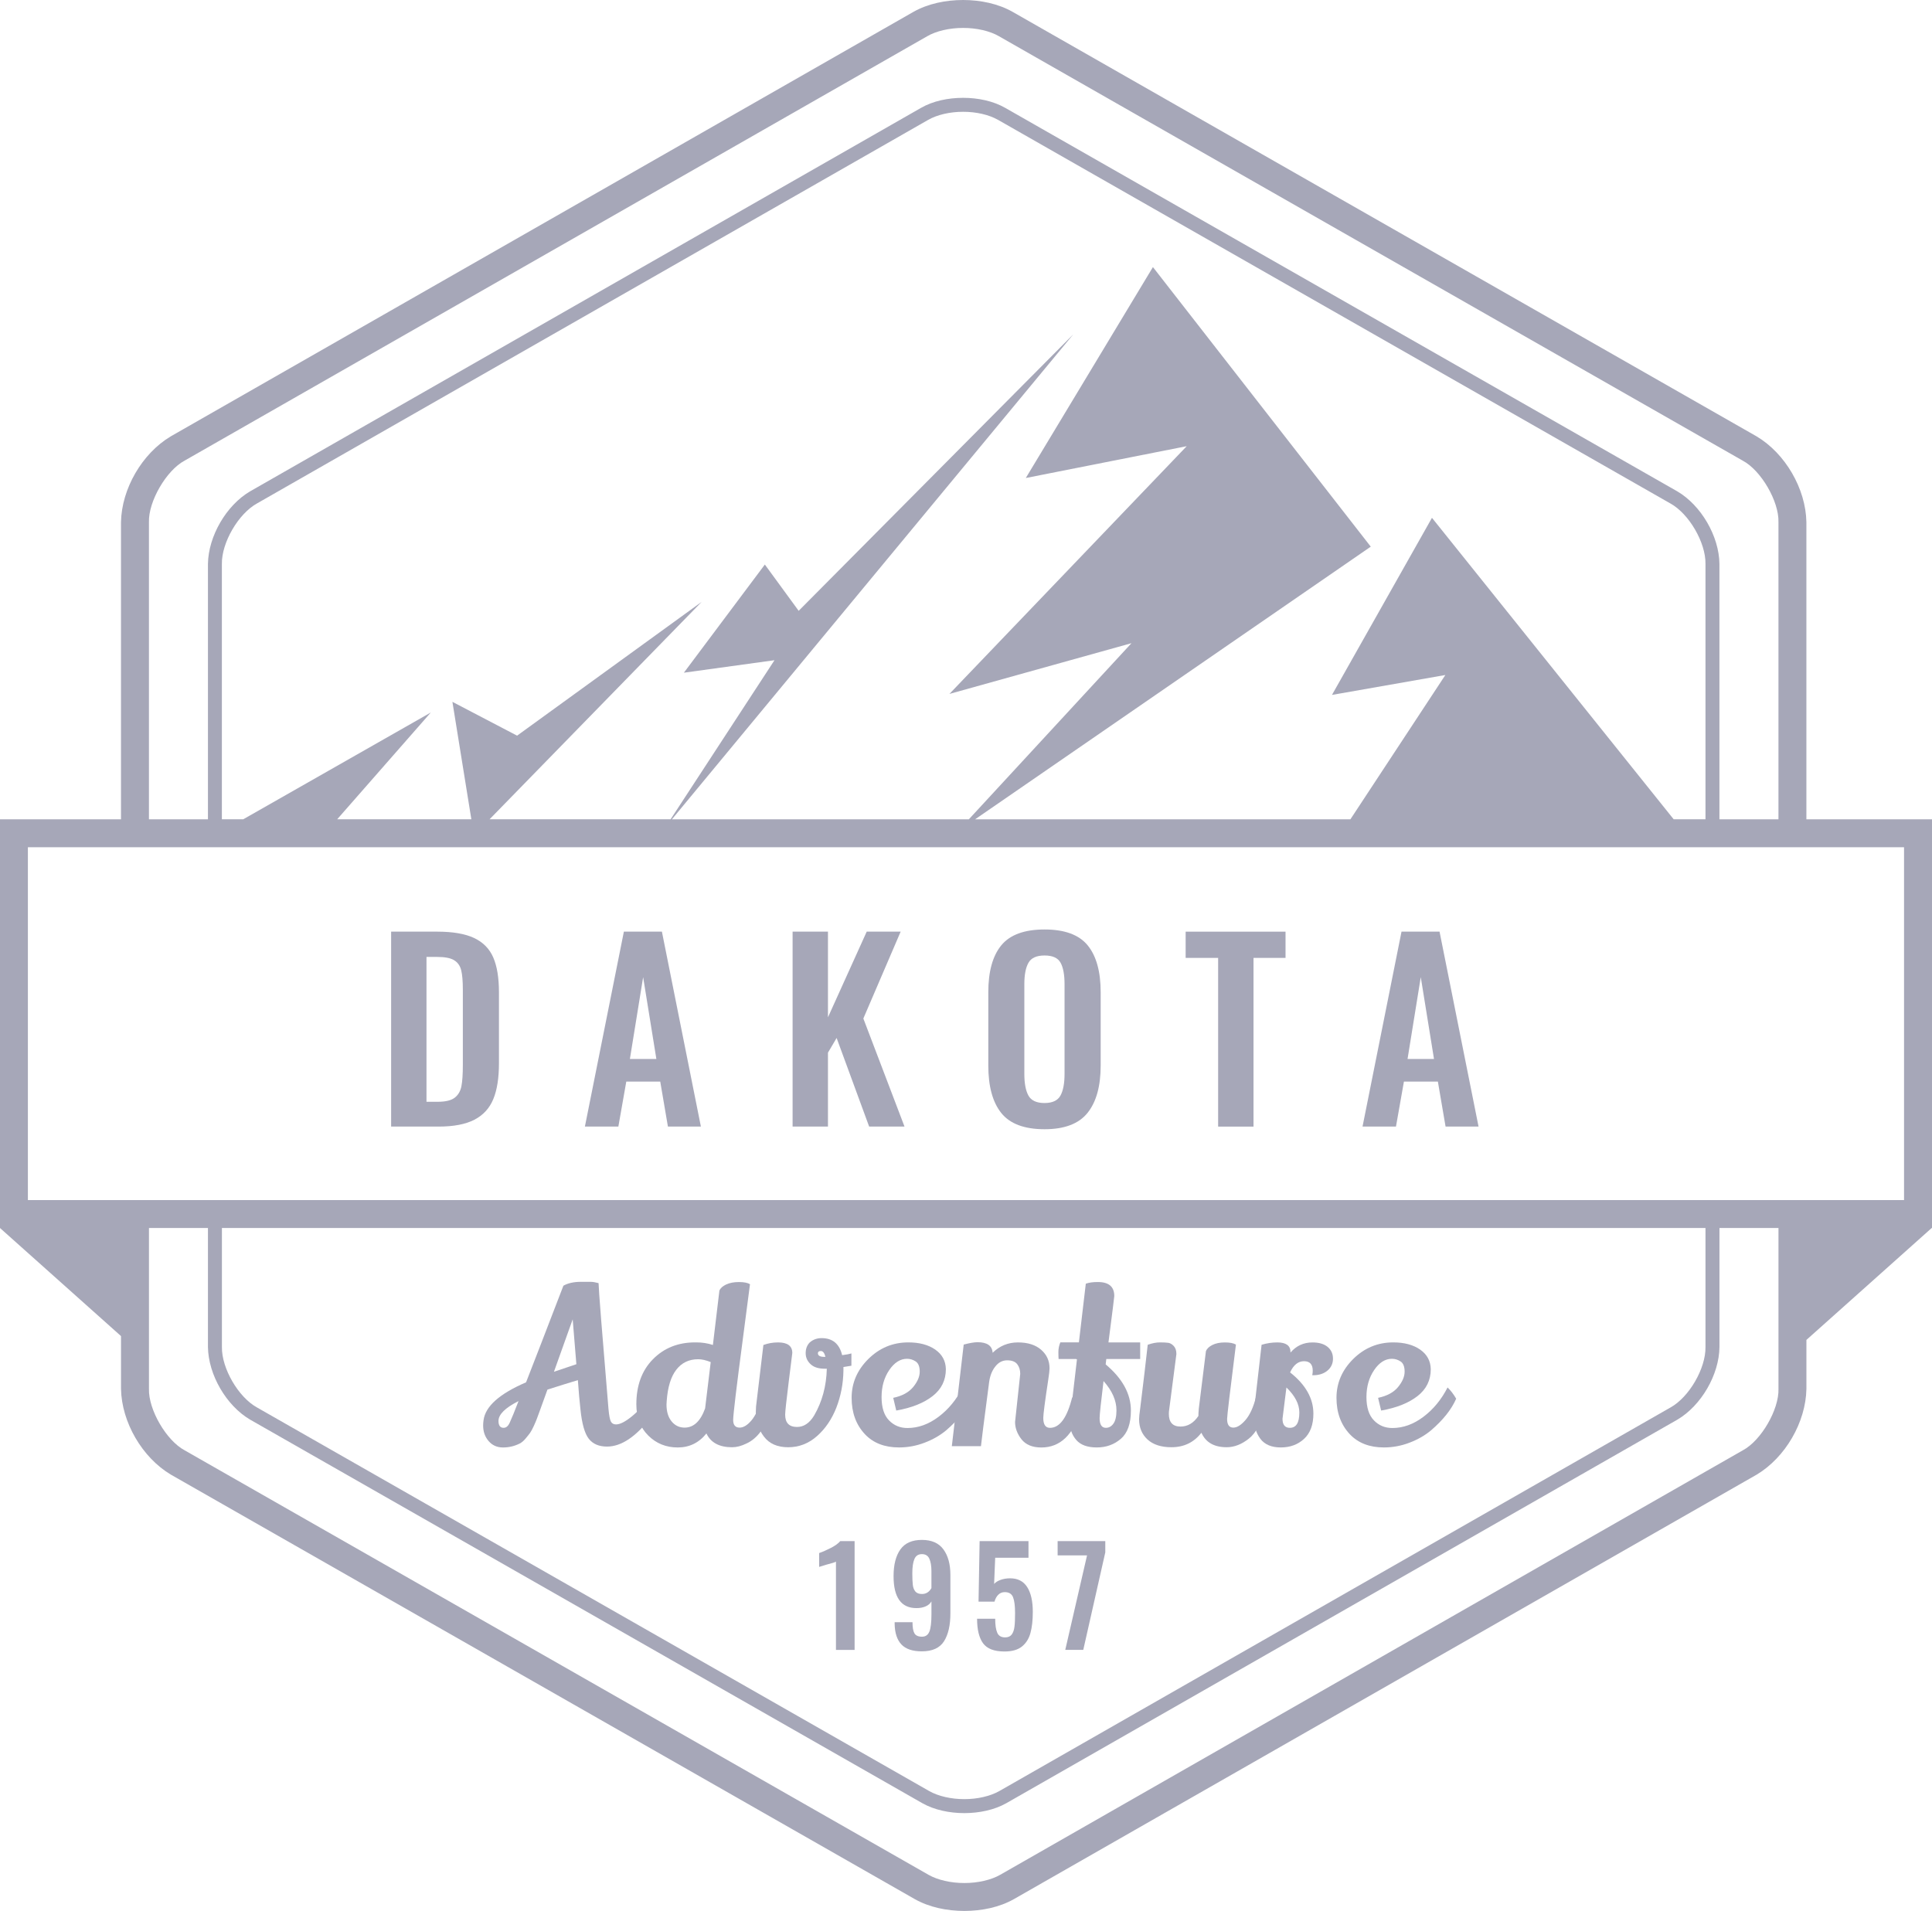
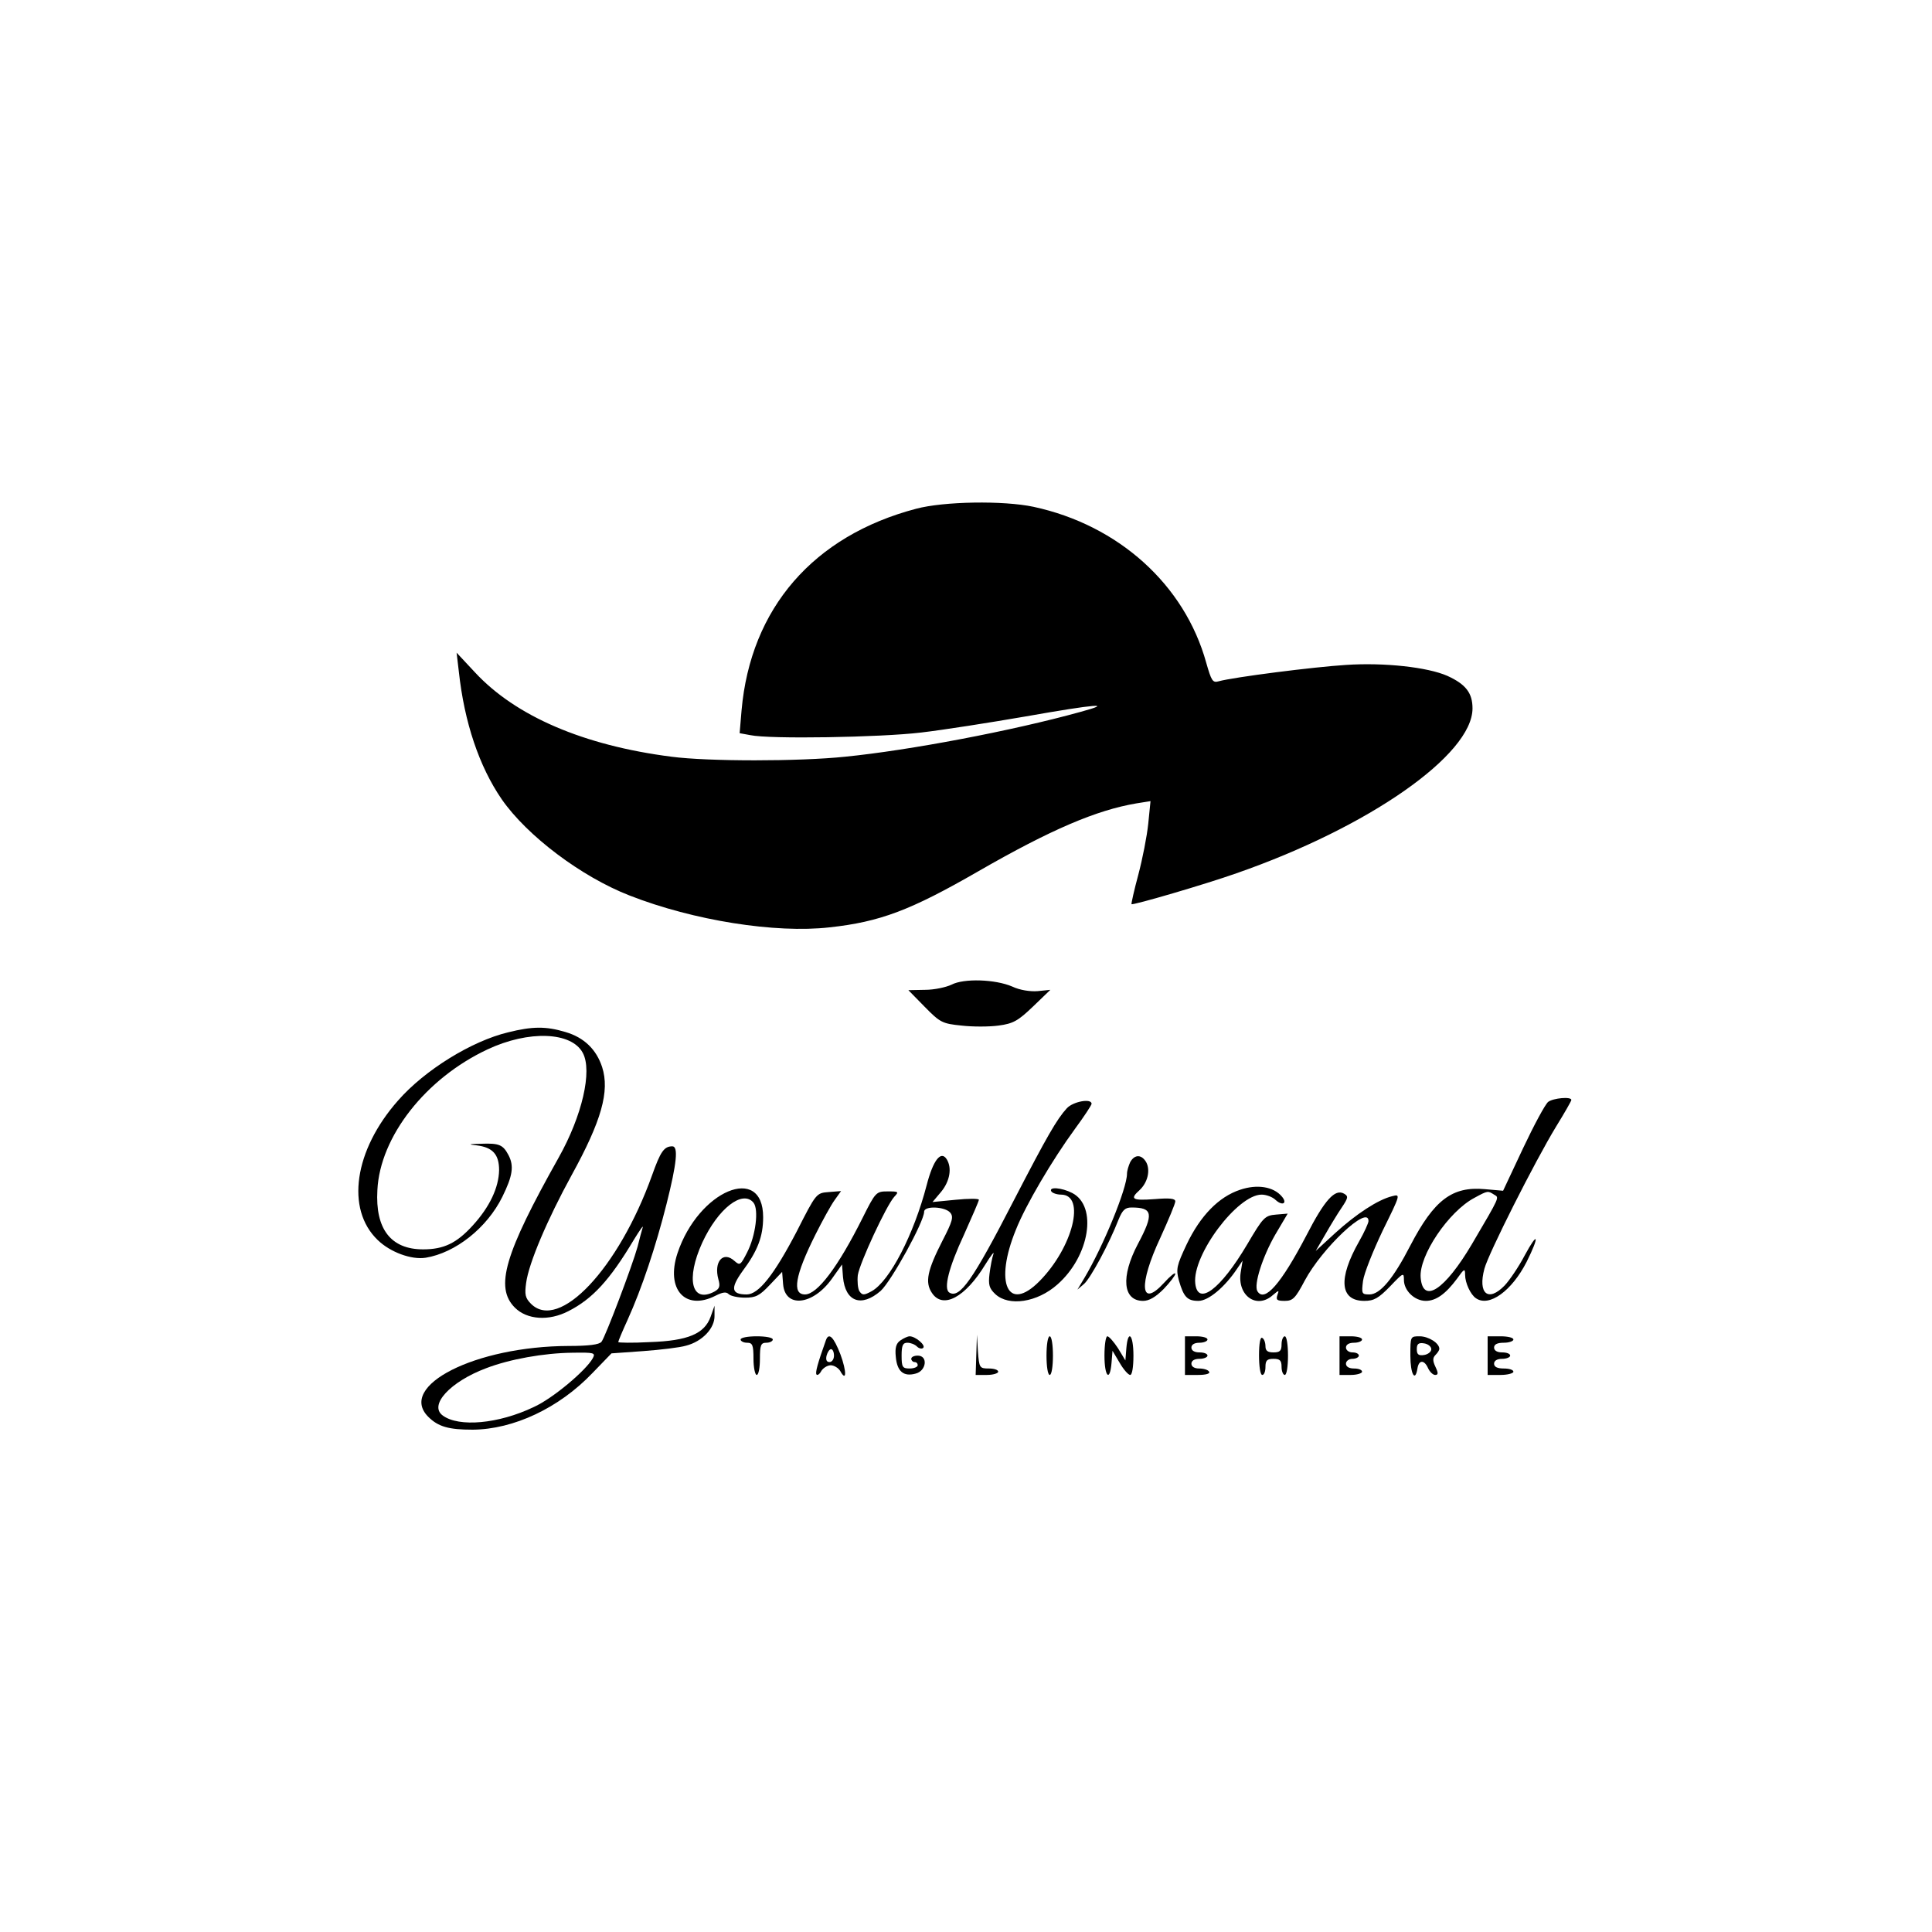
- <svg xmlns="http://www.w3.org/2000/svg" version="1.1" id="Layer_1" x="0px" y="0px" width="91.289px" height="90.301px" viewBox="0 0 91.289 90.301" enable-background="new 0 0 91.289 90.301" xml:space="preserve">
-   <g>
-     <g>
-       <path fill="#A6A7B8" d="M18.481,44.024h2.171c0.744,0,1.328,0.101,1.753,0.302c0.424,0.201,0.726,0.508,0.903,0.921    c0.179,0.413,0.268,0.961,0.268,1.644v3.355c0,0.697-0.089,1.262-0.268,1.693c-0.178,0.433-0.475,0.756-0.893,0.973    c-0.417,0.216-0.981,0.324-1.694,0.324h-2.24V44.024z M20.676,52.064c0.372,0,0.641-0.063,0.808-0.192    c0.167-0.13,0.273-0.31,0.318-0.541c0.046-0.231,0.068-0.573,0.068-1.028v-3.525c0-0.41-0.026-0.721-0.079-0.934    c-0.054-0.212-0.166-0.369-0.336-0.471c-0.171-0.104-0.438-0.154-0.803-0.154h-0.5v6.846H20.676z" />
-       <path fill="#A6A7B8" d="M29.479,44.024h1.797l1.842,9.212H31.56l-0.363-2.127h-1.604l-0.375,2.127h-1.581L29.479,44.024z     M31.014,50.041l-0.625-3.867l-0.626,3.867H31.014z" />
-       <path fill="#A6A7B8" d="M37.451,44.024h1.671v4.049l1.831-4.049h1.604l-1.763,4.105l1.945,5.106h-1.671l-1.537-4.186l-0.409,0.694    v3.491h-1.671V44.024z" />
-       <path fill="#A6A7B8" d="M47.311,52.594c-0.409-0.512-0.613-1.26-0.613-2.246v-3.457c0-0.979,0.204-1.718,0.613-2.219    c0.41-0.5,1.092-0.75,2.047-0.75c0.947,0,1.627,0.25,2.036,0.75c0.409,0.501,0.614,1.24,0.614,2.219v3.457    c0,0.979-0.207,1.725-0.62,2.24s-1.089,0.773-2.03,0.773C48.402,53.361,47.721,53.105,47.311,52.594z M50.108,51.77    c0.129-0.234,0.193-0.576,0.193-1.023v-4.242c0-0.447-0.063-0.785-0.188-1.012c-0.125-0.228-0.378-0.342-0.757-0.342    s-0.633,0.115-0.762,0.348c-0.129,0.23-0.193,0.566-0.193,1.006v4.242c0,0.447,0.064,0.789,0.193,1.023s0.383,0.353,0.762,0.353    C49.729,52.122,49.979,52.004,50.108,51.77z" />
-       <path fill="#A6A7B8" d="M57.558,45.265h-1.535v-1.24h4.72v1.24h-1.513v7.972h-1.672V45.265z" />
-       <path fill="#A6A7B8" d="M66.223,44.024h1.797l1.843,9.212h-1.558l-0.364-2.127h-1.604l-0.376,2.127h-1.58L66.223,44.024z     M67.758,50.041l-0.625-3.867l-0.625,3.867H67.758z" />
-     </g>
-     <g>
-       <g>
-         <path fill="#A6A7B8" d="M28.681,68.357c-0.382,0-0.669-0.124-0.862-0.371c-0.193-0.249-0.324-0.713-0.393-1.393     c-0.04-0.353-0.08-0.811-0.121-1.375c-0.477,0.143-0.955,0.292-1.438,0.448l-0.346,0.958c-0.068,0.184-0.117,0.314-0.144,0.393     c-0.027,0.078-0.077,0.195-0.147,0.352c-0.071,0.156-0.133,0.27-0.184,0.342c-0.051,0.07-0.123,0.161-0.215,0.27     c-0.091,0.109-0.185,0.188-0.279,0.234c-0.244,0.123-0.506,0.184-0.785,0.184s-0.505-0.1-0.678-0.301     c-0.174-0.2-0.26-0.446-0.26-0.738c0-0.082,0.006-0.167,0.02-0.256c0.089-0.652,0.758-1.246,2.008-1.783     c0.354-0.903,0.941-2.426,1.764-4.566c0.218-0.122,0.492-0.183,0.826-0.183c0.074,0,0.146,0,0.214,0c0.067,0,0.151,0,0.249,0     c0.099,0,0.223,0.021,0.373,0.061c0.006,0.319,0.162,2.3,0.468,5.942c0.028,0.307,0.065,0.504,0.112,0.596     c0.048,0.092,0.129,0.139,0.245,0.139c0.19,0,0.443-0.13,0.759-0.389c0.316-0.258,0.6-0.58,0.852-0.968l0.285,0.693l-0.244,0.326     C30.046,67.896,29.354,68.357,28.681,68.357z M23.554,67.145c0,0.218,0.081,0.326,0.244,0.326c0.123,0,0.221-0.088,0.296-0.265     c0.088-0.19,0.224-0.522,0.407-0.999C23.87,66.527,23.554,66.839,23.554,67.145z M27.06,62.344l-0.886,2.478     c0.475-0.163,0.827-0.282,1.06-0.357L27.06,62.344z" />
-         <path fill="#A6A7B8" d="M34.311,60.698c0.167-0.078,0.367-0.116,0.602-0.116s0.41,0.033,0.525,0.102     c-0.068,0.529-0.177,1.362-0.326,2.496c-0.313,2.371-0.469,3.678-0.469,3.919s0.102,0.362,0.306,0.362     c0.177,0,0.36-0.11,0.55-0.331c0.19-0.222,0.363-0.583,0.521-1.086c0.19,0.184,0.322,0.384,0.396,0.602     c-0.244,0.808-0.628,1.331-1.151,1.569c-0.238,0.115-0.461,0.174-0.672,0.174c-0.605,0-1.01-0.218-1.214-0.652     c-0.354,0.441-0.805,0.662-1.354,0.662c-0.551,0-1.015-0.187-1.392-0.561c-0.377-0.373-0.565-0.866-0.565-1.478     c0-0.89,0.262-1.601,0.784-2.13c0.523-0.531,1.187-0.796,1.987-0.796c0.021,0,0.041,0,0.063,0c0.277,0,0.539,0.041,0.783,0.122     l0.307-2.567C34.037,60.873,34.145,60.777,34.311,60.698z M32.99,64.23c-0.434,0-0.778,0.164-1.033,0.494     c-0.256,0.328-0.407,0.82-0.454,1.473c-0.007,0.061-0.01,0.119-0.01,0.173c0,0.333,0.079,0.599,0.239,0.795     c0.16,0.197,0.365,0.296,0.616,0.296c0.429,0,0.751-0.303,0.969-0.907l0.265-2.19C33.357,64.274,33.161,64.23,32.99,64.23z" />
-         <path fill="#A6A7B8" d="M39.52,66.514c-0.215,0.549-0.521,1-0.918,1.35c-0.396,0.35-0.852,0.525-1.36,0.525     c-0.51,0-0.892-0.168-1.146-0.505s-0.383-0.722-0.383-1.157c0-0.088,0.004-0.176,0.011-0.265l0.347-2.905     c0.218-0.081,0.448-0.122,0.693-0.122c0.448,0,0.673,0.167,0.673,0.5c0,0.014-0.057,0.467-0.169,1.36s-0.168,1.412-0.168,1.555     c0,0.387,0.187,0.58,0.561,0.58c0.319,0,0.588-0.18,0.806-0.539c0.38-0.652,0.58-1.391,0.601-2.213h-0.091     c-0.286,0-0.504-0.064-0.652-0.193c-0.171-0.148-0.256-0.33-0.256-0.54s0.064-0.38,0.194-0.51     c0.156-0.136,0.343-0.203,0.56-0.203c0.517,0,0.84,0.269,0.969,0.805c0.204-0.026,0.351-0.054,0.438-0.081v0.58l-0.377,0.062     v0.173C39.844,65.382,39.732,65.963,39.52,66.514z M38.647,63.944c0,0.116,0.099,0.173,0.296,0.173c0.021,0,0.041,0,0.061,0     c-0.047-0.183-0.119-0.275-0.214-0.275S38.647,63.877,38.647,63.944z" />
-         <path fill="#A6A7B8" d="M43.147,65.545c0.207-0.252,0.311-0.494,0.311-0.729s-0.063-0.395-0.188-0.48     c-0.125-0.084-0.264-0.127-0.412-0.127c-0.32,0-0.6,0.179-0.842,0.535c-0.241,0.357-0.361,0.781-0.361,1.274     s0.117,0.859,0.352,1.101s0.525,0.361,0.871,0.361c0.511,0,0.999-0.176,1.469-0.529c0.469-0.354,0.849-0.815,1.141-1.387     c0.149,0.143,0.285,0.32,0.408,0.531c-0.225,0.51-0.622,1.008-1.193,1.498c-0.285,0.237-0.623,0.432-1.014,0.58     c-0.391,0.15-0.793,0.225-1.207,0.225c-0.68,0-1.217-0.207-1.61-0.622c-0.422-0.448-0.632-1.022-0.632-1.722     c0-0.7,0.262-1.312,0.789-1.835c0.527-0.522,1.156-0.785,1.891-0.785c0.523,0,0.948,0.114,1.274,0.341     c0.325,0.229,0.492,0.536,0.499,0.924c0,0.523-0.209,0.947-0.627,1.273c-0.417,0.326-0.99,0.555-1.717,0.683l-0.143-0.601     C42.626,65.966,42.939,65.796,43.147,65.545z" />
-         <path fill="#A6A7B8" d="M47.963,67.195l0.244-2.273c0-0.184-0.047-0.336-0.142-0.458c-0.096-0.122-0.253-0.183-0.475-0.183     c-0.221,0-0.407,0.096-0.56,0.291c-0.154,0.192-0.25,0.436-0.291,0.728c-0.244,1.862-0.374,2.874-0.388,3.038h-1.376l0.561-4.801     c0.286-0.075,0.503-0.112,0.652-0.112c0.455,0,0.693,0.166,0.715,0.499c0.332-0.325,0.73-0.489,1.196-0.489     s0.831,0.116,1.096,0.347c0.265,0.231,0.397,0.523,0.397,0.877c0,0.096-0.021,0.275-0.061,0.539     c-0.157,1.033-0.235,1.635-0.235,1.805c0,0.313,0.106,0.469,0.316,0.469c0.462,0,0.812-0.481,1.05-1.447     c0.23,0.244,0.37,0.438,0.418,0.582c-0.36,1.195-0.985,1.793-1.876,1.793c-0.421,0-0.733-0.129-0.938-0.387     C48.065,67.753,47.963,67.48,47.963,67.195z" />
-         <path fill="#A6A7B8" d="M52.651,61.244c0,0.041-0.091,0.771-0.275,2.19h1.499v0.785h-1.601l-0.03,0.255     c0.794,0.666,1.192,1.393,1.192,2.181c0,0.618-0.158,1.063-0.474,1.335c-0.316,0.272-0.695,0.408-1.137,0.408     c-0.442,0-0.765-0.117-0.969-0.352c-0.203-0.234-0.305-0.518-0.305-0.852c0-0.074,0.006-0.156,0.02-0.244l0.316-2.711     l-0.041-0.021h-0.826c-0.006-0.067-0.01-0.179-0.01-0.331s0.03-0.304,0.092-0.454h0.877l0.326-2.772     c0.143-0.054,0.332-0.08,0.57-0.08C52.393,60.582,52.651,60.802,52.651,61.244z M52.754,66.646c0-0.468-0.205-0.931-0.611-1.386     c-0.123,1.012-0.185,1.597-0.185,1.753c0,0.306,0.099,0.458,0.296,0.458c0.143,0,0.262-0.066,0.356-0.198     C52.706,67.141,52.754,66.931,52.754,66.646z" />
-         <path fill="#A6A7B8" d="M58.399,63.537c-0.278,2.201-0.417,3.373-0.417,3.516c0,0.272,0.098,0.408,0.295,0.408     c0.176,0,0.368-0.121,0.576-0.362c0.207-0.241,0.371-0.603,0.494-1.085c0.225,0.244,0.36,0.436,0.408,0.57     c-0.156,0.66-0.405,1.125-0.744,1.396c-0.34,0.271-0.689,0.408-1.05,0.408c-0.592,0-0.989-0.229-1.193-0.684     c-0.353,0.455-0.825,0.684-1.417,0.684c-0.488,0-0.865-0.123-1.131-0.367c-0.265-0.245-0.397-0.564-0.397-0.959     c0-0.094,0.017-0.261,0.051-0.498c0.156-1.265,0.275-2.27,0.357-3.018c0.21-0.074,0.403-0.112,0.581-0.112     c0.176,0,0.309,0.007,0.396,0.021c0.089,0.014,0.174,0.064,0.256,0.153c0.081,0.089,0.122,0.214,0.122,0.377l-0.337,2.599     c-0.013,0.082-0.02,0.156-0.02,0.225c0,0.4,0.184,0.602,0.551,0.602c0.338,0,0.621-0.166,0.845-0.5     c0-0.074,0.007-0.193,0.021-0.356l0.336-2.712c0.048-0.115,0.15-0.211,0.307-0.289c0.155-0.078,0.352-0.118,0.586-0.118     S58.284,63.469,58.399,63.537z" />
-         <path fill="#A6A7B8" d="M62.028,64.77c0-0.298-0.138-0.447-0.413-0.447s-0.494,0.176-0.657,0.529     c0.733,0.578,1.101,1.227,1.101,1.946c0,0.524-0.146,0.921-0.438,1.192c-0.293,0.272-0.66,0.408-1.102,0.408     s-0.764-0.138-0.968-0.412c-0.204-0.275-0.306-0.624-0.306-1.045c0-0.129,0.003-0.225,0.01-0.286l0.356-3.108     c0.245-0.074,0.493-0.112,0.744-0.112c0.414,0,0.622,0.153,0.622,0.459v0.021c0.271-0.319,0.618-0.479,1.039-0.479     c0.307,0,0.543,0.07,0.714,0.209c0.169,0.14,0.255,0.325,0.255,0.556s-0.087,0.42-0.26,0.565c-0.174,0.146-0.399,0.22-0.678,0.22     c-0.015,0-0.027,0-0.041,0C62.021,64.909,62.028,64.838,62.028,64.77z M60.785,65.564c-0.123,0.979-0.185,1.473-0.185,1.479     c0,0.285,0.116,0.428,0.347,0.428c0.299,0,0.448-0.24,0.448-0.723C61.396,66.354,61.192,65.959,60.785,65.564z" />
-         <path fill="#A6A7B8" d="M66.059,65.545c0.207-0.252,0.311-0.494,0.311-0.729s-0.063-0.395-0.188-0.48     c-0.127-0.084-0.264-0.127-0.414-0.127c-0.318,0-0.599,0.179-0.84,0.535c-0.241,0.357-0.362,0.781-0.362,1.274     s0.118,0.859,0.353,1.101s0.523,0.361,0.871,0.361c0.509,0,0.998-0.176,1.467-0.529s0.85-0.815,1.142-1.387     c0.149,0.143,0.286,0.32,0.407,0.531c-0.223,0.51-0.62,1.008-1.191,1.498c-0.285,0.237-0.623,0.432-1.014,0.58     c-0.392,0.15-0.794,0.225-1.209,0.225c-0.68,0-1.215-0.207-1.609-0.622c-0.422-0.448-0.633-1.022-0.633-1.722     c0-0.7,0.264-1.312,0.79-1.835c0.527-0.522,1.157-0.785,1.891-0.785c0.523,0,0.948,0.114,1.274,0.341     c0.326,0.229,0.492,0.536,0.5,0.924c0,0.523-0.209,0.947-0.627,1.273s-0.991,0.555-1.718,0.683l-0.144-0.601     C65.537,65.966,65.852,65.796,66.059,65.545z" />
-       </g>
-     </g>
-     <g>
-       <path fill="#A6A7B8" d="M39.5,73.795c-0.043,0.029-0.197,0.078-0.465,0.146c-0.215,0.063-0.325,0.098-0.329,0.102v-0.654    c0.169-0.059,0.354-0.141,0.556-0.244c0.2-0.104,0.348-0.21,0.441-0.32h0.678v5.14H39.5V73.795z" />
-       <path fill="#A6A7B8" d="M42.592,77.707c-0.205-0.218-0.312-0.542-0.319-0.975v-0.076h0.844c0,0.246,0.03,0.422,0.092,0.527    s0.181,0.158,0.358,0.158c0.165,0,0.28-0.079,0.346-0.238c0.065-0.158,0.099-0.432,0.099-0.821v-0.608    c-0.06,0.102-0.15,0.18-0.273,0.234c-0.122,0.055-0.269,0.082-0.438,0.082c-0.719,0-1.079-0.503-1.079-1.51    c0-0.537,0.106-0.957,0.32-1.26c0.215-0.303,0.554-0.453,1.019-0.453c0.458,0,0.796,0.148,1.016,0.447s0.33,0.701,0.33,1.209v1.82    c0,0.559-0.101,0.996-0.301,1.314c-0.202,0.316-0.549,0.476-1.045,0.476C43.12,78.034,42.798,77.925,42.592,77.707z     M44.011,75.045v-0.799c0-0.25-0.033-0.446-0.099-0.59c-0.065-0.145-0.183-0.217-0.353-0.217c-0.169,0-0.286,0.078-0.352,0.232    s-0.099,0.379-0.099,0.676c0,0.232,0.008,0.412,0.023,0.543c0.014,0.128,0.054,0.232,0.119,0.313    c0.065,0.079,0.17,0.12,0.314,0.12C43.757,75.324,43.904,75.231,44.011,75.045z" />
-       <path fill="#A6A7B8" d="M46.449,77.65c-0.188-0.261-0.281-0.646-0.281-1.158h0.856c0,0.291,0.032,0.512,0.096,0.66    c0.063,0.147,0.188,0.222,0.374,0.222c0.139,0,0.243-0.046,0.311-0.136c0.068-0.092,0.111-0.215,0.13-0.369    c0.02-0.154,0.028-0.369,0.028-0.644c0-0.339-0.031-0.588-0.095-0.749c-0.063-0.16-0.194-0.241-0.394-0.241    c-0.119,0-0.219,0.04-0.301,0.121c-0.083,0.079-0.143,0.19-0.182,0.329h-0.754l0.051-2.861h2.309v0.787h-1.573l-0.051,1.237    c0.071-0.081,0.175-0.146,0.311-0.194c0.136-0.048,0.284-0.072,0.444-0.072c0.363,0,0.634,0.139,0.809,0.416    c0.176,0.276,0.264,0.667,0.264,1.17c0,0.394-0.037,0.727-0.111,0.997c-0.073,0.271-0.208,0.483-0.402,0.64    c-0.195,0.157-0.47,0.235-0.825,0.235C46.975,78.04,46.639,77.91,46.449,77.65z" />
-       <path fill="#A6A7B8" d="M51.364,73.498h-1.39v-0.674h2.252v0.533l-1.04,4.606h-0.851L51.364,73.498z" />
-     </g>
-     <g>
-       <path fill="#A6A7B8" d="M85.354,38.716V24.673c-0.028-1.579-0.996-3.244-2.353-4.053L47.852,0.563l0,0    C47.16,0.172,46.332,0.002,45.507,0c-0.829,0.002-1.659,0.172-2.351,0.563L8.07,20.619c-1.357,0.81-2.322,2.475-2.353,4.054    v14.043H0v19.313l5.718,5.107v2.494c0.03,1.578,0.998,3.242,2.353,4.051L43.222,89.74c0.69,0.39,1.519,0.558,2.346,0.561    c0.828-0.003,1.655-0.171,2.347-0.563l35.09-20.055c1.355-0.811,2.321-2.475,2.35-4.053v-2.313l5.92-5.289h0.016V38.716H85.354z     M7.038,24.673c-0.029-0.98,0.822-2.448,1.687-2.907L43.813,1.712c0.418-0.245,1.056-0.394,1.694-0.392    c0.636-0.002,1.271,0.145,1.689,0.389l35.15,20.059c0.866,0.459,1.718,1.925,1.688,2.905v14.043h-2.789V26.648    c-0.014-1.306-0.865-2.771-1.992-3.43L47.496,5.096c-0.57-0.324-1.279-0.473-1.986-0.473c-0.713,0-1.423,0.148-1.992,0.475    l-31.7,18.12c-1.126,0.659-1.975,2.125-1.992,3.431v12.067H7.038V24.673z M79.084,38.716L67.662,24.469l-4.725,8.369l5.358-0.941    l-4.487,6.819H46.075L64.77,25.832L54.477,12.621l-6.007,9.967l7.604-1.504L44.861,32.791l8.603-2.398l-7.685,8.323H31.748    l18.969-22.921L37.738,28.864l-1.598-2.187l-3.826,5.111l4.281-0.59l-4.908,7.517h-8.555l10.022-10.274l-8.721,6.322l-3.056-1.598    l0.895,5.55h-6.34l4.424-5.046l-8.863,5.046h-1.009V26.648c-0.015-1.007,0.778-2.371,1.659-2.858L43.846,5.671    c0.434-0.251,1.048-0.39,1.664-0.388c0.612-0.002,1.225,0.137,1.657,0.387l0.166-0.287L47.169,5.67l31.759,18.121    c0.881,0.486,1.674,1.851,1.658,2.857v12.067H79.084z M1.318,40.035h88.65v16.674H1.318V40.035z M10.485,58.029h70.101v5.625    c0.016,1.008-0.775,2.372-1.658,2.858l-31.703,18.12c-0.434,0.248-1.048,0.386-1.66,0.385c-0.614,0.001-1.228-0.136-1.661-0.383    L12.146,66.51c-0.882-0.484-1.675-1.848-1.66-2.855V58.029z M82.348,68.535L47.26,88.592c-0.42,0.242-1.055,0.391-1.692,0.389    c-0.637,0.002-1.272-0.146-1.692-0.387L8.727,68.535c-0.866-0.459-1.718-1.926-1.688-2.904v-7.602h2.787v5.625    c0.018,1.307,0.866,2.77,1.993,3.43l31.76,18.123c0.568,0.322,1.278,0.469,1.986,0.471c0.707-0.002,1.419-0.149,1.988-0.471    l31.702-18.121c1.128-0.662,1.978-2.125,1.991-3.432v-5.625h2.789v7.602C84.064,66.609,83.213,68.077,82.348,68.535z" />
-     </g>
+ <svg xmlns="http://www.w3.org/2000/svg" version="1.0" width="600pt" height="600pt" viewBox="0 0 600 600" preserveAspectRatio="xMidYMid meet">
+   <g transform="translate(0,600) scale(0.1,-0.1)" fill="#000000" stroke="none">
+     <path d="M2845 4420 c-319 -84 -514 -309 -542 -626 l-6 -71 33 -6 c60 -13 404 -7 530 8 69 8 215 31 325 50 221 39 277 43 170 14 -213 -59 -530 -119 -730 -139 -143 -15 -426 -15 -540 0 -273 35 -484 126 -610 262 l-57 61 7 -59 c17 -157 63 -294 133 -396 79 -114 248 -241 397 -299 199 -78 454 -118 621 -99 157 17 252 53 462 174 226 130 367 190 491 211 l44 7 -7 -70 c-4 -39 -18 -110 -31 -159 -13 -48 -22 -89 -21 -91 4 -4 230 62 326 96 411 143 733 368 733 512 0 48 -21 75 -78 101 -61 27 -196 42 -315 34 -98 -6 -350 -38 -396 -51 -18 -5 -22 2 -38 58 -67 242 -272 427 -536 484 -94 20 -279 17 -365 -6z" />
+     <path d="M2955 2942 c-17 -8 -53 -16 -82 -16 l-52 -1 51 -52 c48 -49 55 -52 114 -58 34 -4 86 -4 115 0 46 6 61 15 107 59 l54 52 -39 -4 c-23 -2 -56 3 -79 14 -53 23 -151 26 -189 6z" />
+     <path d="M1578 2794 c-113 -27 -259 -117 -342 -212 -136 -154 -163 -337 -63 -433 39 -38 105 -62 149 -55 92 15 190 92 238 189 32 65 37 96 19 130 -17 32 -29 37 -84 35 -40 -1 -43 -2 -15 -5 50 -6 70 -28 70 -77 -1 -54 -29 -114 -82 -172 -50 -55 -90 -74 -154 -74 -100 0 -149 63 -142 184 8 166 150 347 342 437 128 60 261 55 296 -11 30 -56 -2 -195 -75 -325 -168 -299 -199 -403 -136 -466 38 -38 106 -42 166 -11 75 38 129 97 203 221 19 31 31 48 28 39 -3 -9 -10 -36 -16 -60 -16 -58 -100 -280 -112 -295 -7 -9 -41 -13 -102 -13 -290 -1 -532 -124 -436 -220 31 -31 64 -40 138 -40 127 1 268 67 372 176 l59 61 98 7 c54 4 114 11 134 17 50 13 89 54 88 93 l0 31 -12 -34 c-19 -53 -70 -75 -189 -79 -54 -3 -98 -2 -98 0 0 3 13 34 29 69 44 97 88 229 121 360 32 127 37 179 18 179 -26 0 -37 -17 -63 -90 -104 -290 -289 -486 -376 -399 -18 18 -20 29 -15 65 8 61 66 197 141 334 93 169 119 261 95 336 -18 55 -56 92 -114 109 -60 18 -102 18 -178 -1z m263 -1012 c-21 -38 -124 -125 -184 -152 -109 -52 -232 -63 -282 -26 -44 32 23 105 135 147 73 28 179 47 268 48 67 1 72 0 63 -17z" />
+     <path d="M4808 2578 c-9 -7 -44 -72 -78 -144 l-62 -132 -57 5 c-101 9 -157 -33 -231 -175 -53 -103 -94 -152 -127 -152 -24 0 -25 2 -20 42 3 23 31 93 61 156 56 114 56 114 29 107 -44 -11 -111 -55 -176 -114 l-61 -56 29 50 c16 28 39 66 52 85 20 30 21 35 7 43 -28 16 -60 -19 -117 -130 -79 -151 -130 -209 -152 -173 -12 20 16 107 55 175 l39 66 -36 -3 c-35 -3 -40 -8 -90 -93 -83 -140 -153 -192 -161 -121 -10 88 131 276 206 276 14 0 34 -7 44 -17 21 -19 37 -10 19 11 -26 31 -77 39 -130 21 -66 -22 -123 -80 -166 -170 -31 -66 -33 -76 -24 -111 15 -52 26 -64 61 -64 31 0 82 43 120 100 l17 25 -6 -37 c-11 -72 50 -115 100 -70 19 16 20 16 14 0 -5 -15 -1 -18 23 -18 25 0 33 8 62 63 54 101 198 237 198 185 0 -6 -13 -35 -29 -63 -66 -116 -60 -185 16 -185 30 0 44 8 80 45 41 43 43 44 43 20 0 -33 33 -65 68 -65 32 0 62 22 97 69 22 31 25 33 25 12 0 -25 17 -62 34 -73 41 -28 111 23 157 113 41 82 36 98 -6 20 -19 -36 -47 -77 -62 -93 -51 -53 -84 -26 -63 52 13 48 156 332 223 442 26 42 47 79 47 82 0 11 -56 6 -72 -6z m-168 -288 c16 -10 21 -1 -69 -154 -84 -142 -152 -187 -159 -104 -6 68 87 206 167 248 42 23 42 22 61 10z" />
+     <path d="M3313 2558 c-31 -34 -61 -86 -163 -283 -130 -253 -170 -309 -202 -289 -18 12 -2 77 46 180 25 56 46 104 46 108 0 4 -32 4 -72 0 l-72 -7 27 32 c27 33 34 74 17 101 -18 28 -42 -3 -62 -80 -40 -154 -115 -299 -171 -330 -24 -13 -29 -13 -38 0 -5 8 -7 31 -5 50 6 38 88 215 113 243 15 16 14 17 -20 17 -36 0 -38 -2 -78 -82 -77 -154 -141 -238 -179 -238 -41 0 -31 59 32 185 22 44 49 93 60 108 l20 28 -38 -3 c-39 -3 -39 -3 -100 -123 -70 -134 -118 -195 -155 -195 -48 0 -51 19 -14 71 48 64 65 109 65 169 0 167 -201 83 -266 -112 -37 -112 24 -180 118 -132 22 11 33 13 41 5 6 -6 29 -11 51 -11 33 0 45 6 77 40 l38 40 3 -38 c6 -75 92 -66 151 16 l32 45 3 -39 c7 -77 57 -95 117 -43 33 30 135 215 135 246 0 19 65 16 81 -3 11 -13 7 -27 -24 -87 -47 -92 -55 -129 -33 -162 34 -52 104 -14 166 88 18 29 29 43 25 32 -4 -11 -9 -38 -12 -61 -4 -34 -1 -45 18 -63 42 -39 130 -26 193 30 100 88 125 243 46 284 -33 17 -74 20 -65 5 3 -5 17 -10 30 -10 78 0 37 -164 -67 -269 -98 -99 -141 -6 -73 160 30 76 113 217 184 314 28 38 51 73 51 77 0 18 -58 7 -77 -14z m-973 -293 c17 -21 7 -103 -20 -155 -20 -39 -22 -41 -39 -26 -35 32 -65 -2 -50 -57 6 -21 4 -29 -12 -38 -71 -38 -90 38 -38 152 49 106 125 165 159 124z" />
+     <path d="M3510 2391 c-5 -11 -10 -27 -10 -36 0 -46 -74 -226 -133 -325 l-21 -35 21 18 c20 18 77 123 107 200 12 29 20 37 40 37 66 0 70 -19 20 -113 -54 -102 -47 -177 16 -177 19 0 39 12 64 37 20 21 36 42 36 47 0 6 -16 -7 -35 -28 -74 -81 -80 -6 -11 141 25 55 46 105 46 112 0 9 -17 11 -65 7 -69 -5 -77 0 -46 28 25 23 34 61 21 86 -14 25 -36 26 -50 1z" />
+     <path d="M2300 1840 c0 -5 9 -10 20 -10 17 0 20 -7 20 -50 0 -27 5 -50 10 -50 6 0 10 23 10 50 0 43 3 50 20 50 11 0 20 5 20 10 0 6 -22 10 -50 10 -27 0 -50 -4 -50 -10z" />
+     <path d="M2565 1838 c-26 -73 -34 -102 -29 -107 3 -3 10 2 15 12 6 9 19 17 29 17 10 0 23 -8 29 -17 20 -37 21 -3 1 51 -21 54 -36 69 -45 44z m25 -48 c0 -11 -6 -20 -14 -20 -9 0 -12 7 -9 20 3 11 9 20 14 20 5 0 9 -9 9 -20z" />
+     <path d="M2796 1837 c-13 -9 -17 -23 -14 -51 4 -45 24 -62 61 -52 34 8 40 56 7 56 -11 0 -20 -4 -20 -10 0 -5 5 -10 10 -10 6 0 10 -4 10 -10 0 -5 -11 -10 -25 -10 -22 0 -25 4 -25 40 0 32 4 40 18 40 10 0 23 -5 30 -12 6 -6 15 -8 19 -4 9 8 -24 36 -42 36 -6 0 -19 -6 -29 -13z" />
+     <path d="M3032 1793 l-2 -63 35 0 c19 0 35 5 35 10 0 6 -13 10 -29 10 -29 0 -30 2 -34 53 l-3 52 -2 -62z" />
+     <path d="M3250 1790 c0 -33 4 -60 10 -60 6 0 10 27 10 60 0 33 -4 60 -10 60 -6 0 -10 -27 -10 -60z" />
+     <path d="M3430 1790 c0 -66 17 -83 22 -22 l3 37 22 -37 c12 -21 27 -38 33 -38 6 0 10 25 10 60 0 66 -17 83 -22 23 l-3 -38 -23 38 c-13 20 -28 37 -33 37 -5 0 -9 -27 -9 -60z" />
+     <path d="M3680 1790 l0 -60 41 0 c24 0 38 4 34 10 -3 6 -17 10 -31 10 -15 0 -24 6 -24 15 0 9 9 15 25 15 14 0 25 5 25 10 0 6 -11 10 -25 10 -16 0 -25 6 -25 15 0 9 9 15 25 15 14 0 25 5 25 10 0 6 -16 10 -35 10 l-35 0 0 -60z" />
+     <path d="M3910 1791 c0 -34 4 -61 10 -61 6 0 10 11 10 25 0 20 5 25 25 25 20 0 25 -5 25 -25 0 -14 5 -25 10 -25 6 0 10 27 10 60 0 33 -4 60 -10 60 -5 0 -10 -11 -10 -25 0 -20 -5 -25 -25 -25 -18 0 -25 5 -25 19 0 11 -4 23 -10 26 -6 4 -10 -17 -10 -54z" />
+     <path d="M4160 1790 l0 -60 35 0 c19 0 35 5 35 10 0 6 -11 10 -25 10 -16 0 -25 6 -25 15 0 8 9 15 20 15 11 0 20 5 20 10 0 6 -9 10 -20 10 -11 0 -20 7 -20 15 0 9 9 15 25 15 14 0 25 5 25 10 0 6 -16 10 -35 10 l-35 0 0 -60z" />
+     <path d="M4380 1790 c0 -57 15 -84 22 -40 4 27 21 28 33 1 5 -11 15 -21 22 -21 10 0 10 6 1 25 -9 19 -9 28 0 37 7 7 12 15 12 19 0 18 -34 39 -61 39 -29 0 -29 0 -29 -60z m65 20 c0 -8 -10 -16 -22 -18 -18 -3 -23 2 -23 18 0 16 5 21 23 18 12 -2 22 -10 22 -18z" />
+     <path d="M4620 1790 l0 -60 40 0 c22 0 40 5 40 10 0 6 -13 10 -30 10 -20 0 -30 5 -30 15 0 9 9 15 25 15 14 0 25 5 25 10 0 6 -11 10 -25 10 -16 0 -25 6 -25 15 0 10 10 15 30 15 17 0 30 5 30 10 0 6 -18 10 -40 10 l-40 0 0 -60z" />
  </g>
</svg>
